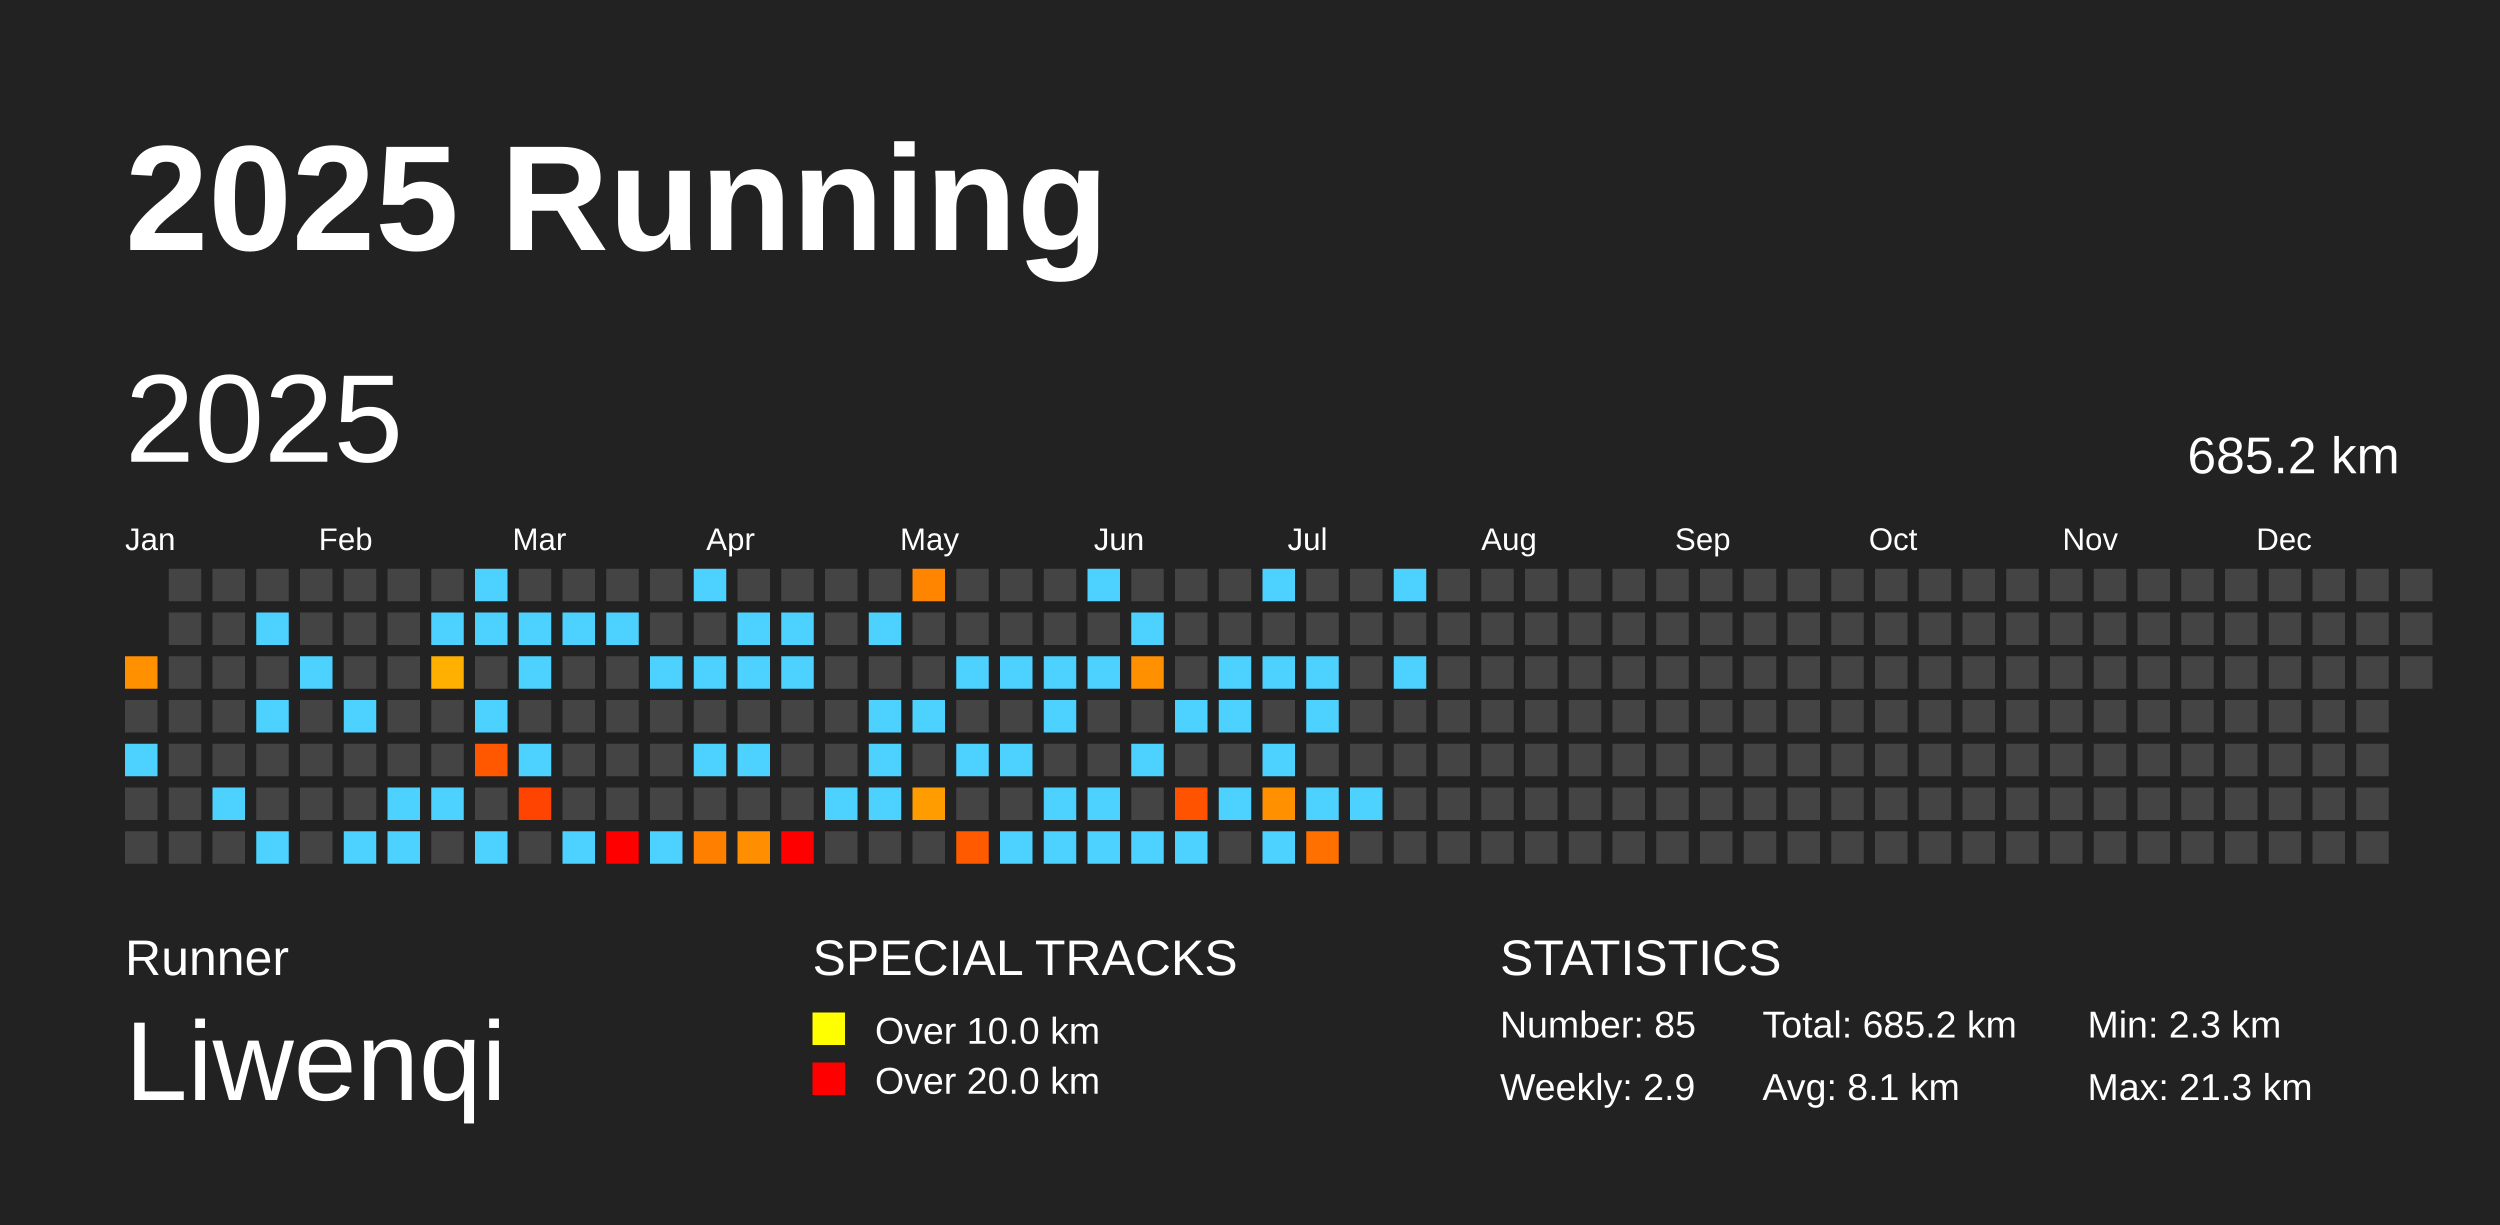
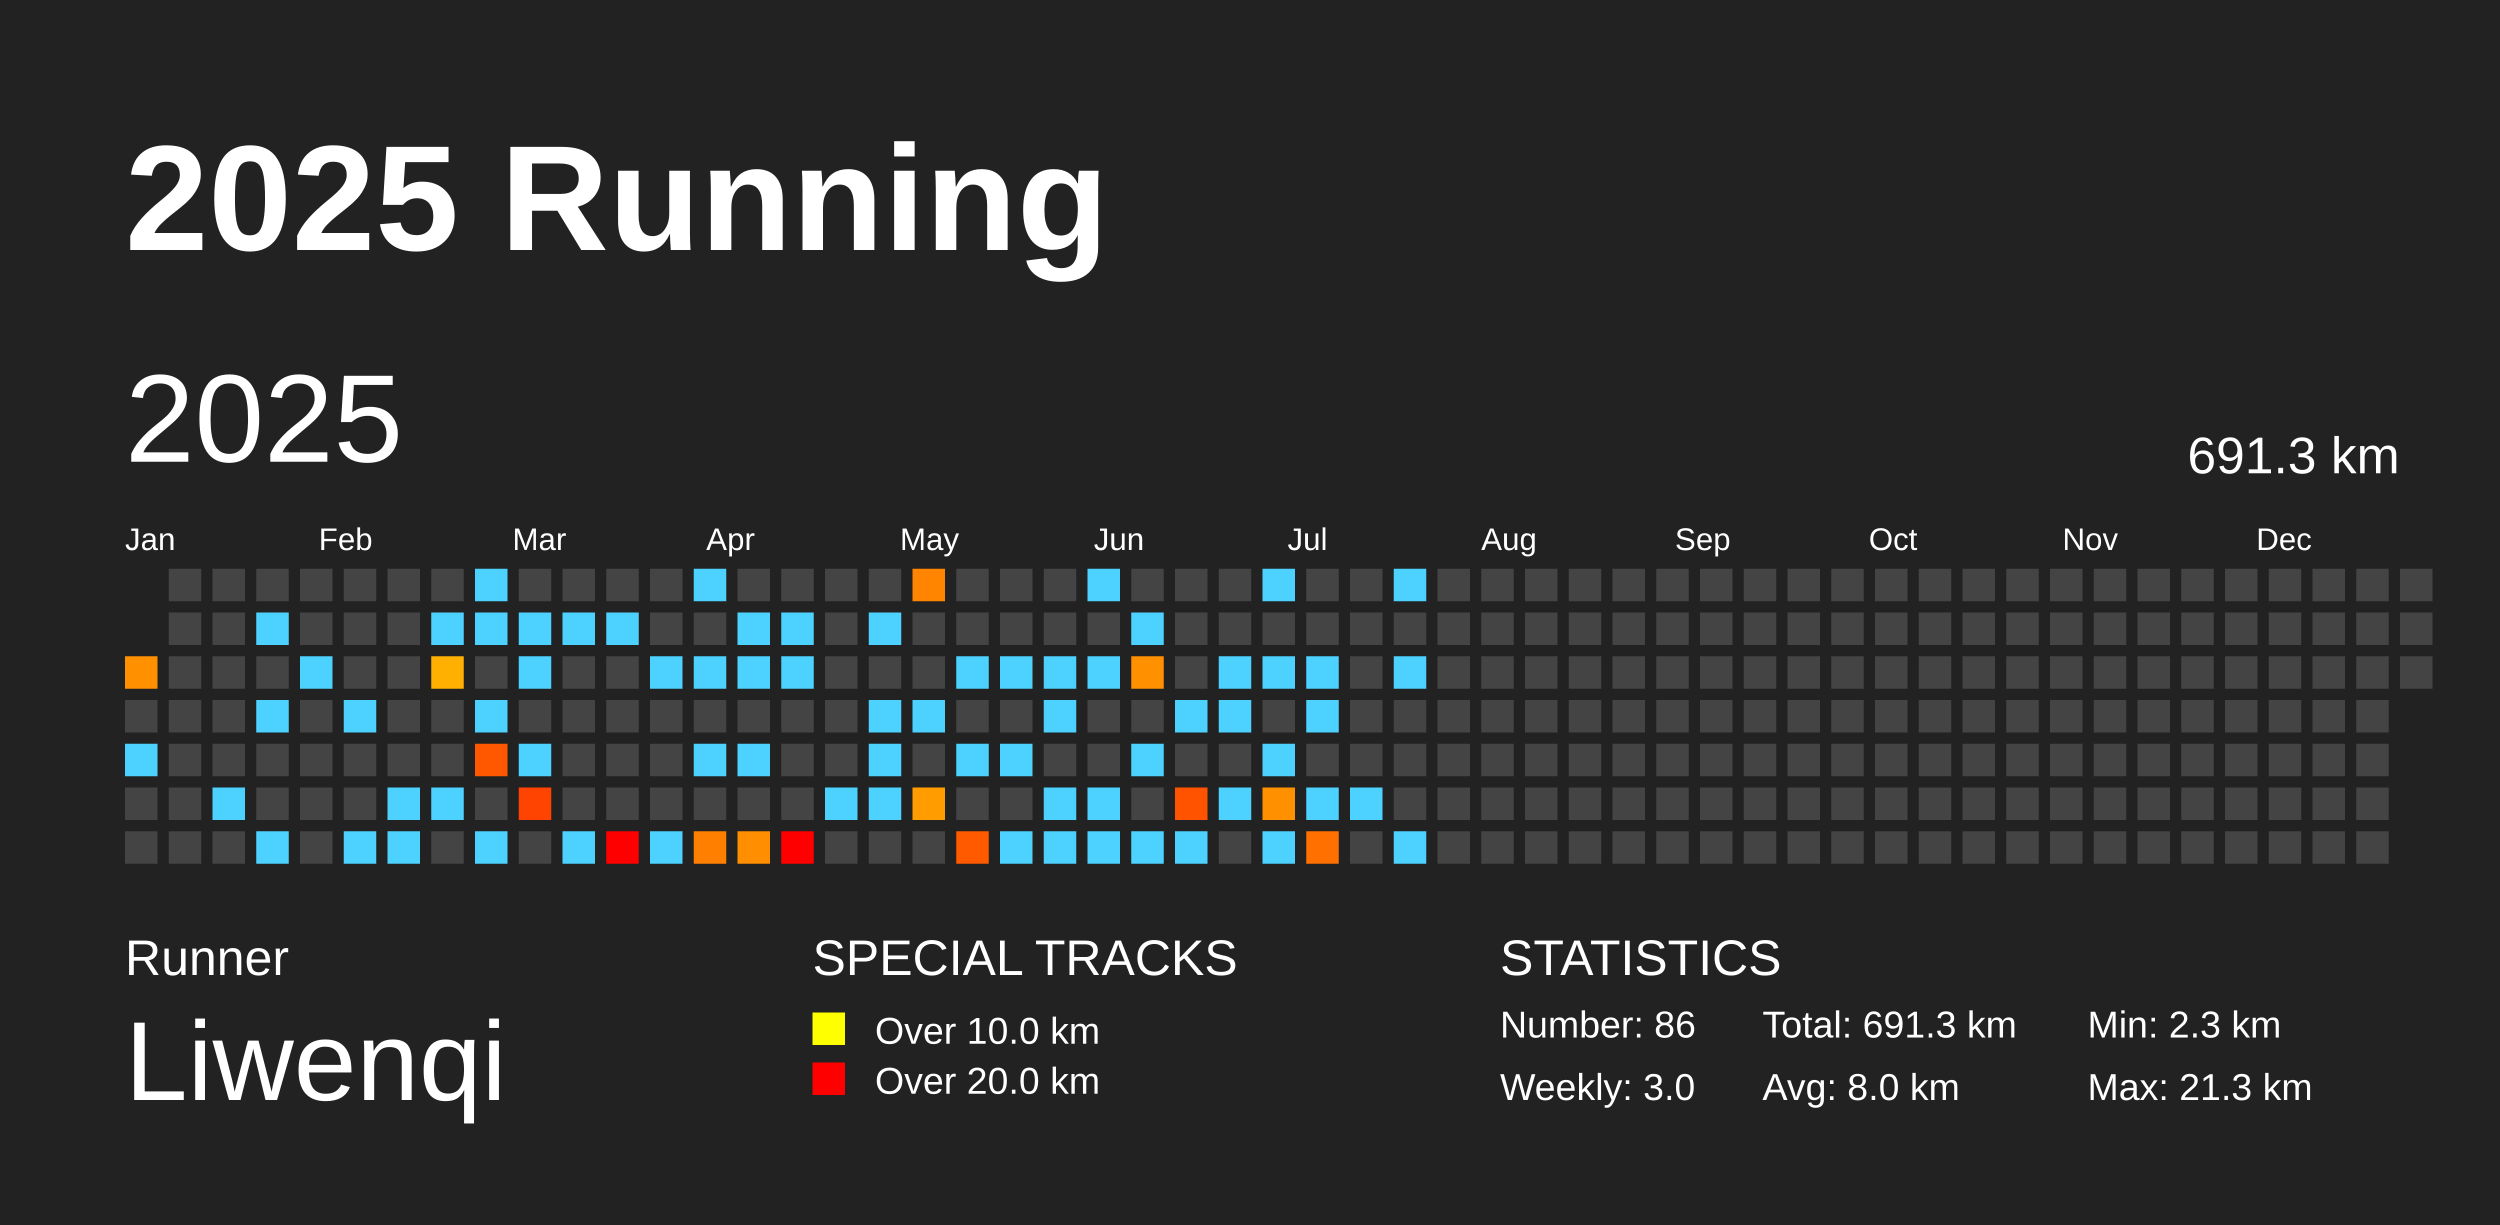
<svg xmlns="http://www.w3.org/2000/svg" baseProfile="full" height="98mm" version="1.1" viewBox="0,0,200,98" width="200mm">
  <defs />
  <rect fill="#222222" height="98" width="200" x="0" y="0" />
  <text fill="#FFFFFF" style="font-size:12px; font-family:Arial; font-weight:bold;" x="10" y="20">2025 Running</text>
  <text fill="#FFFFFF" style="font-size:4px; font-family:Arial" x="10" y="78">Runner</text>
  <text fill="#FFFFFF" style="font-size:9px; font-family:Arial" x="10" y="88">Liwenqi</text>
  <text fill="#FFFFFF" style="font-size:4px; font-family:Arial" x="65" y="78">SPECIAL TRACKS</text>
  <rect fill="yellow" height="2.6" width="2.6" x="65" y="81" />
  <text fill="#FFFFFF" style="font-size:3px; font-family:Arial" x="70" y="83.5">Over 10.0 km</text>
  <rect fill="red" height="2.6" width="2.6" x="65" y="85" />
  <text fill="#FFFFFF" style="font-size:3px; font-family:Arial" x="70" y="87.5">Over 20.0 km</text>
  <text fill="#FFFFFF" style="font-size:4px; font-family:Arial" x="120" y="78">STATISTICS</text>
-   <text fill="#FFFFFF" style="font-size:3px; font-family:Arial" x="120" y="83">Number: 85</text>
-   <text fill="#FFFFFF" style="font-size:3px; font-family:Arial" x="120" y="88">Weekly: 2.9</text>
-   <text fill="#FFFFFF" style="font-size:3px; font-family:Arial" x="141" y="83">Total: 685.2 km</text>
-   <text fill="#FFFFFF" style="font-size:3px; font-family:Arial" x="141" y="88">Avg: 8.1 km</text>
+   <text fill="#FFFFFF" style="font-size:3px; font-family:Arial" x="120" y="83">Number: 86</text>
+   <text fill="#FFFFFF" style="font-size:3px; font-family:Arial" x="120" y="88">Weekly: 3.0</text>
+   <text fill="#FFFFFF" style="font-size:3px; font-family:Arial" x="141" y="83">Total: 691.3 km</text>
+   <text fill="#FFFFFF" style="font-size:3px; font-family:Arial" x="141" y="88">Avg: 8.0 km</text>
  <text fill="#FFFFFF" style="font-size:3px; font-family:Arial" x="167" y="83">Min: 2.3 km</text>
  <text fill="#FFFFFF" style="font-size:3px; font-family:Arial" x="167" y="88">Max: 21.3 km</text>
  <text dominant-baseline="hanging" fill="#FFFFFF" style="font-size:10.0px; font-family:Arial;" x="10" y="30">2025</text>
-   <text dominant-baseline="hanging" fill="#FFFFFF" style="font-size:4.125px; font-family:Arial;" x="175" y="35">685.2 km</text>
+   <text dominant-baseline="hanging" fill="#FFFFFF" style="font-size:4.125px; font-family:Arial;" x="175" y="35">691.3 km</text>
  <text fill="#FFFFFF" style="font-size:2.5px; font-family:Arial" x="10.0" y="44">Jan</text>
  <text fill="#FFFFFF" style="font-size:2.5px; font-family:Arial" x="25.5" y="44">Feb</text>
  <text fill="#FFFFFF" style="font-size:2.5px; font-family:Arial" x="41.0" y="44">Mar</text>
  <text fill="#FFFFFF" style="font-size:2.5px; font-family:Arial" x="56.5" y="44">Apr</text>
  <text fill="#FFFFFF" style="font-size:2.5px; font-family:Arial" x="72.0" y="44">May</text>
  <text fill="#FFFFFF" style="font-size:2.5px; font-family:Arial" x="87.5" y="44">Jun</text>
  <text fill="#FFFFFF" style="font-size:2.5px; font-family:Arial" x="103.0" y="44">Jul</text>
  <text fill="#FFFFFF" style="font-size:2.5px; font-family:Arial" x="118.5" y="44">Aug</text>
  <text fill="#FFFFFF" style="font-size:2.5px; font-family:Arial" x="134.0" y="44">Sep</text>
  <text fill="#FFFFFF" style="font-size:2.5px; font-family:Arial" x="149.5" y="44">Oct</text>
  <text fill="#FFFFFF" style="font-size:2.5px; font-family:Arial" x="165.0" y="44">Nov</text>
  <text fill="#FFFFFF" style="font-size:2.5px; font-family:Arial" x="180.5" y="44">Dec</text>
  <rect fill="#ff9000" height="2.6" width="2.6" x="10.0" y="52.5" />
  <rect fill="#444444" height="2.6" width="2.6" x="10.0" y="56.0" />
  <rect fill="#4dd2ff" height="2.6" width="2.6" x="10.0" y="59.5" />
  <rect fill="#444444" height="2.6" width="2.6" x="10.0" y="63.0" />
  <rect fill="#444444" height="2.6" width="2.6" x="10.0" y="66.5" />
  <rect fill="#444444" height="2.6" width="2.6" x="13.5" y="45.5" />
  <rect fill="#444444" height="2.6" width="2.6" x="13.5" y="49.0" />
  <rect fill="#444444" height="2.6" width="2.6" x="13.5" y="52.5" />
  <rect fill="#444444" height="2.6" width="2.6" x="13.5" y="56.0" />
  <rect fill="#444444" height="2.6" width="2.6" x="13.5" y="59.5" />
  <rect fill="#444444" height="2.6" width="2.6" x="13.5" y="63.0" />
  <rect fill="#444444" height="2.6" width="2.6" x="13.5" y="66.5" />
  <rect fill="#444444" height="2.6" width="2.6" x="17.0" y="45.5" />
  <rect fill="#444444" height="2.6" width="2.6" x="17.0" y="49.0" />
  <rect fill="#444444" height="2.6" width="2.6" x="17.0" y="52.5" />
  <rect fill="#444444" height="2.6" width="2.6" x="17.0" y="56.0" />
  <rect fill="#444444" height="2.6" width="2.6" x="17.0" y="59.5" />
  <rect fill="#4dd2ff" height="2.6" width="2.6" x="17.0" y="63.0" />
  <rect fill="#444444" height="2.6" width="2.6" x="17.0" y="66.5" />
  <rect fill="#444444" height="2.6" width="2.6" x="20.5" y="45.5" />
  <rect fill="#4dd2ff" height="2.6" width="2.6" x="20.5" y="49.0" />
  <rect fill="#444444" height="2.6" width="2.6" x="20.5" y="52.5" />
  <rect fill="#4dd2ff" height="2.6" width="2.6" x="20.5" y="56.0" />
  <rect fill="#444444" height="2.6" width="2.6" x="20.5" y="59.5" />
  <rect fill="#444444" height="2.6" width="2.6" x="20.5" y="63.0" />
  <rect fill="#4dd2ff" height="2.6" width="2.6" x="20.5" y="66.5" />
  <rect fill="#444444" height="2.6" width="2.6" x="24.0" y="45.5" />
  <rect fill="#444444" height="2.6" width="2.6" x="24.0" y="49.0" />
  <rect fill="#4dd2ff" height="2.6" width="2.6" x="24.0" y="52.5" />
  <rect fill="#444444" height="2.6" width="2.6" x="24.0" y="56.0" />
  <rect fill="#444444" height="2.6" width="2.6" x="24.0" y="59.5" />
  <rect fill="#444444" height="2.6" width="2.6" x="24.0" y="63.0" />
  <rect fill="#444444" height="2.6" width="2.6" x="24.0" y="66.5" />
  <rect fill="#444444" height="2.6" width="2.6" x="27.5" y="45.5" />
  <rect fill="#444444" height="2.6" width="2.6" x="27.5" y="49.0" />
  <rect fill="#444444" height="2.6" width="2.6" x="27.5" y="52.5" />
  <rect fill="#4dd2ff" height="2.6" width="2.6" x="27.5" y="56.0" />
  <rect fill="#444444" height="2.6" width="2.6" x="27.5" y="59.5" />
  <rect fill="#444444" height="2.6" width="2.6" x="27.5" y="63.0" />
  <rect fill="#4dd2ff" height="2.6" width="2.6" x="27.5" y="66.5" />
  <rect fill="#444444" height="2.6" width="2.6" x="31.0" y="45.5" />
  <rect fill="#444444" height="2.6" width="2.6" x="31.0" y="49.0" />
  <rect fill="#444444" height="2.6" width="2.6" x="31.0" y="52.5" />
  <rect fill="#444444" height="2.6" width="2.6" x="31.0" y="56.0" />
  <rect fill="#444444" height="2.6" width="2.6" x="31.0" y="59.5" />
  <rect fill="#4dd2ff" height="2.6" width="2.6" x="31.0" y="63.0" />
  <rect fill="#4dd2ff" height="2.6" width="2.6" x="31.0" y="66.5" />
  <rect fill="#444444" height="2.6" width="2.6" x="34.5" y="45.5" />
  <rect fill="#4dd2ff" height="2.6" width="2.6" x="34.5" y="49.0" />
  <rect fill="#ffb000" height="2.6" width="2.6" x="34.5" y="52.5" />
  <rect fill="#444444" height="2.6" width="2.6" x="34.5" y="56.0" />
  <rect fill="#444444" height="2.6" width="2.6" x="34.5" y="59.5" />
  <rect fill="#4dd2ff" height="2.6" width="2.6" x="34.5" y="63.0" />
  <rect fill="#444444" height="2.6" width="2.6" x="34.5" y="66.5" />
  <rect fill="#4dd2ff" height="2.6" width="2.6" x="38.0" y="45.5" />
  <rect fill="#4dd2ff" height="2.6" width="2.6" x="38.0" y="49.0" />
  <rect fill="#444444" height="2.6" width="2.6" x="38.0" y="52.5" />
  <rect fill="#4dd2ff" height="2.6" width="2.6" x="38.0" y="56.0" />
  <rect fill="#ff5800" height="2.6" width="2.6" x="38.0" y="59.5" />
  <rect fill="#444444" height="2.6" width="2.6" x="38.0" y="63.0" />
  <rect fill="#4dd2ff" height="2.6" width="2.6" x="38.0" y="66.5" />
  <rect fill="#444444" height="2.6" width="2.6" x="41.5" y="45.5" />
  <rect fill="#4dd2ff" height="2.6" width="2.6" x="41.5" y="49.0" />
  <rect fill="#4dd2ff" height="2.6" width="2.6" x="41.5" y="52.5" />
  <rect fill="#444444" height="2.6" width="2.6" x="41.5" y="56.0" />
  <rect fill="#4dd2ff" height="2.6" width="2.6" x="41.5" y="59.5" />
  <rect fill="#ff4300" height="2.6" width="2.6" x="41.5" y="63.0" />
  <rect fill="#444444" height="2.6" width="2.6" x="41.5" y="66.5" />
  <rect fill="#444444" height="2.6" width="2.6" x="45.0" y="45.5" />
  <rect fill="#4dd2ff" height="2.6" width="2.6" x="45.0" y="49.0" />
  <rect fill="#444444" height="2.6" width="2.6" x="45.0" y="52.5" />
  <rect fill="#444444" height="2.6" width="2.6" x="45.0" y="56.0" />
  <rect fill="#444444" height="2.6" width="2.6" x="45.0" y="59.5" />
  <rect fill="#444444" height="2.6" width="2.6" x="45.0" y="63.0" />
  <rect fill="#4dd2ff" height="2.6" width="2.6" x="45.0" y="66.5" />
  <rect fill="#444444" height="2.6" width="2.6" x="48.5" y="45.5" />
  <rect fill="#4dd2ff" height="2.6" width="2.6" x="48.5" y="49.0" />
  <rect fill="#444444" height="2.6" width="2.6" x="48.5" y="52.5" />
  <rect fill="#444444" height="2.6" width="2.6" x="48.5" y="56.0" />
  <rect fill="#444444" height="2.6" width="2.6" x="48.5" y="59.5" />
  <rect fill="#444444" height="2.6" width="2.6" x="48.5" y="63.0" />
  <rect fill="red" height="2.6" width="2.6" x="48.5" y="66.5" />
  <rect fill="#444444" height="2.6" width="2.6" x="52.0" y="45.5" />
  <rect fill="#444444" height="2.6" width="2.6" x="52.0" y="49.0" />
  <rect fill="#4dd2ff" height="2.6" width="2.6" x="52.0" y="52.5" />
  <rect fill="#444444" height="2.6" width="2.6" x="52.0" y="56.0" />
  <rect fill="#444444" height="2.6" width="2.6" x="52.0" y="59.5" />
  <rect fill="#444444" height="2.6" width="2.6" x="52.0" y="63.0" />
  <rect fill="#4dd2ff" height="2.6" width="2.6" x="52.0" y="66.5" />
  <rect fill="#4dd2ff" height="2.6" width="2.6" x="55.5" y="45.5" />
  <rect fill="#444444" height="2.6" width="2.6" x="55.5" y="49.0" />
  <rect fill="#4dd2ff" height="2.6" width="2.6" x="55.5" y="52.5" />
  <rect fill="#444444" height="2.6" width="2.6" x="55.5" y="56.0" />
  <rect fill="#4dd2ff" height="2.6" width="2.6" x="55.5" y="59.5" />
  <rect fill="#444444" height="2.6" width="2.6" x="55.5" y="63.0" />
  <rect fill="#ff7f00" height="2.6" width="2.6" x="55.5" y="66.5" />
  <rect fill="#444444" height="2.6" width="2.6" x="59.0" y="45.5" />
  <rect fill="#4dd2ff" height="2.6" width="2.6" x="59.0" y="49.0" />
  <rect fill="#4dd2ff" height="2.6" width="2.6" x="59.0" y="52.5" />
  <rect fill="#444444" height="2.6" width="2.6" x="59.0" y="56.0" />
  <rect fill="#4dd2ff" height="2.6" width="2.6" x="59.0" y="59.5" />
  <rect fill="#444444" height="2.6" width="2.6" x="59.0" y="63.0" />
  <rect fill="#ff8e00" height="2.6" width="2.6" x="59.0" y="66.5" />
  <rect fill="#444444" height="2.6" width="2.6" x="62.5" y="45.5" />
  <rect fill="#4dd2ff" height="2.6" width="2.6" x="62.5" y="49.0" />
  <rect fill="#4dd2ff" height="2.6" width="2.6" x="62.5" y="52.5" />
  <rect fill="#444444" height="2.6" width="2.6" x="62.5" y="56.0" />
  <rect fill="#444444" height="2.6" width="2.6" x="62.5" y="59.5" />
  <rect fill="#444444" height="2.6" width="2.6" x="62.5" y="63.0" />
  <rect fill="red" height="2.6" width="2.6" x="62.5" y="66.5" />
  <rect fill="#444444" height="2.6" width="2.6" x="66.0" y="45.5" />
  <rect fill="#444444" height="2.6" width="2.6" x="66.0" y="49.0" />
  <rect fill="#444444" height="2.6" width="2.6" x="66.0" y="52.5" />
  <rect fill="#444444" height="2.6" width="2.6" x="66.0" y="56.0" />
  <rect fill="#444444" height="2.6" width="2.6" x="66.0" y="59.5" />
  <rect fill="#4dd2ff" height="2.6" width="2.6" x="66.0" y="63.0" />
  <rect fill="#444444" height="2.6" width="2.6" x="66.0" y="66.5" />
  <rect fill="#444444" height="2.6" width="2.6" x="69.5" y="45.5" />
  <rect fill="#4dd2ff" height="2.6" width="2.6" x="69.5" y="49.0" />
  <rect fill="#444444" height="2.6" width="2.6" x="69.5" y="52.5" />
  <rect fill="#4dd2ff" height="2.6" width="2.6" x="69.5" y="56.0" />
  <rect fill="#4dd2ff" height="2.6" width="2.6" x="69.5" y="59.5" />
  <rect fill="#4dd2ff" height="2.6" width="2.6" x="69.5" y="63.0" />
  <rect fill="#444444" height="2.6" width="2.6" x="69.5" y="66.5" />
  <rect fill="#ff8400" height="2.6" width="2.6" x="73.0" y="45.5" />
  <rect fill="#444444" height="2.6" width="2.6" x="73.0" y="49.0" />
  <rect fill="#444444" height="2.6" width="2.6" x="73.0" y="52.5" />
  <rect fill="#4dd2ff" height="2.6" width="2.6" x="73.0" y="56.0" />
  <rect fill="#444444" height="2.6" width="2.6" x="73.0" y="59.5" />
  <rect fill="#ff9d00" height="2.6" width="2.6" x="73.0" y="63.0" />
  <rect fill="#444444" height="2.6" width="2.6" x="73.0" y="66.5" />
  <rect fill="#444444" height="2.6" width="2.6" x="76.5" y="45.5" />
  <rect fill="#444444" height="2.6" width="2.6" x="76.5" y="49.0" />
  <rect fill="#4dd2ff" height="2.6" width="2.6" x="76.5" y="52.5" />
  <rect fill="#444444" height="2.6" width="2.6" x="76.5" y="56.0" />
  <rect fill="#4dd2ff" height="2.6" width="2.6" x="76.5" y="59.5" />
  <rect fill="#444444" height="2.6" width="2.6" x="76.5" y="63.0" />
  <rect fill="#ff5a00" height="2.6" width="2.6" x="76.5" y="66.5" />
  <rect fill="#444444" height="2.6" width="2.6" x="80.0" y="45.5" />
  <rect fill="#444444" height="2.6" width="2.6" x="80.0" y="49.0" />
  <rect fill="#4dd2ff" height="2.6" width="2.6" x="80.0" y="52.5" />
  <rect fill="#444444" height="2.6" width="2.6" x="80.0" y="56.0" />
  <rect fill="#4dd2ff" height="2.6" width="2.6" x="80.0" y="59.5" />
  <rect fill="#444444" height="2.6" width="2.6" x="80.0" y="63.0" />
  <rect fill="#4dd2ff" height="2.6" width="2.6" x="80.0" y="66.5" />
  <rect fill="#444444" height="2.6" width="2.6" x="83.5" y="45.5" />
  <rect fill="#444444" height="2.6" width="2.6" x="83.5" y="49.0" />
  <rect fill="#4dd2ff" height="2.6" width="2.6" x="83.5" y="52.5" />
  <rect fill="#4dd2ff" height="2.6" width="2.6" x="83.5" y="56.0" />
  <rect fill="#444444" height="2.6" width="2.6" x="83.5" y="59.5" />
  <rect fill="#4dd2ff" height="2.6" width="2.6" x="83.5" y="63.0" />
  <rect fill="#4dd2ff" height="2.6" width="2.6" x="83.5" y="66.5" />
  <rect fill="#4dd2ff" height="2.6" width="2.6" x="87.0" y="45.5" />
  <rect fill="#444444" height="2.6" width="2.6" x="87.0" y="49.0" />
  <rect fill="#4dd2ff" height="2.6" width="2.6" x="87.0" y="52.5" />
  <rect fill="#444444" height="2.6" width="2.6" x="87.0" y="56.0" />
  <rect fill="#444444" height="2.6" width="2.6" x="87.0" y="59.5" />
  <rect fill="#4dd2ff" height="2.6" width="2.6" x="87.0" y="63.0" />
  <rect fill="#4dd2ff" height="2.6" width="2.6" x="87.0" y="66.5" />
  <rect fill="#444444" height="2.6" width="2.6" x="90.5" y="45.5" />
  <rect fill="#4dd2ff" height="2.6" width="2.6" x="90.5" y="49.0" />
  <rect fill="#ff9000" height="2.6" width="2.6" x="90.5" y="52.5" />
  <rect fill="#444444" height="2.6" width="2.6" x="90.5" y="56.0" />
  <rect fill="#4dd2ff" height="2.6" width="2.6" x="90.5" y="59.5" />
  <rect fill="#444444" height="2.6" width="2.6" x="90.5" y="63.0" />
  <rect fill="#4dd2ff" height="2.6" width="2.6" x="90.5" y="66.5" />
  <rect fill="#444444" height="2.6" width="2.6" x="94.0" y="45.5" />
  <rect fill="#444444" height="2.6" width="2.6" x="94.0" y="49.0" />
  <rect fill="#444444" height="2.6" width="2.6" x="94.0" y="52.5" />
  <rect fill="#4dd2ff" height="2.6" width="2.6" x="94.0" y="56.0" />
  <rect fill="#444444" height="2.6" width="2.6" x="94.0" y="59.5" />
  <rect fill="#ff5300" height="2.6" width="2.6" x="94.0" y="63.0" />
  <rect fill="#4dd2ff" height="2.6" width="2.6" x="94.0" y="66.5" />
  <rect fill="#444444" height="2.6" width="2.6" x="97.5" y="45.5" />
  <rect fill="#444444" height="2.6" width="2.6" x="97.5" y="49.0" />
  <rect fill="#4dd2ff" height="2.6" width="2.6" x="97.5" y="52.5" />
  <rect fill="#4dd2ff" height="2.6" width="2.6" x="97.5" y="56.0" />
  <rect fill="#444444" height="2.6" width="2.6" x="97.5" y="59.5" />
  <rect fill="#4dd2ff" height="2.6" width="2.6" x="97.5" y="63.0" />
  <rect fill="#444444" height="2.6" width="2.6" x="97.5" y="66.5" />
  <rect fill="#4dd2ff" height="2.6" width="2.6" x="101.0" y="45.5" />
  <rect fill="#444444" height="2.6" width="2.6" x="101.0" y="49.0" />
  <rect fill="#4dd2ff" height="2.6" width="2.6" x="101.0" y="52.5" />
  <rect fill="#444444" height="2.6" width="2.6" x="101.0" y="56.0" />
  <rect fill="#4dd2ff" height="2.6" width="2.6" x="101.0" y="59.5" />
  <rect fill="#ff9000" height="2.6" width="2.6" x="101.0" y="63.0" />
  <rect fill="#4dd2ff" height="2.6" width="2.6" x="101.0" y="66.5" />
  <rect fill="#444444" height="2.6" width="2.6" x="104.5" y="45.5" />
  <rect fill="#444444" height="2.6" width="2.6" x="104.5" y="49.0" />
  <rect fill="#4dd2ff" height="2.6" width="2.6" x="104.5" y="52.5" />
  <rect fill="#4dd2ff" height="2.6" width="2.6" x="104.5" y="56.0" />
  <rect fill="#444444" height="2.6" width="2.6" x="104.5" y="59.5" />
  <rect fill="#4dd2ff" height="2.6" width="2.6" x="104.5" y="63.0" />
  <rect fill="#ff7000" height="2.6" width="2.6" x="104.5" y="66.5" />
  <rect fill="#444444" height="2.6" width="2.6" x="108.0" y="45.5" />
  <rect fill="#444444" height="2.6" width="2.6" x="108.0" y="49.0" />
  <rect fill="#444444" height="2.6" width="2.6" x="108.0" y="52.5" />
  <rect fill="#444444" height="2.6" width="2.6" x="108.0" y="56.0" />
  <rect fill="#444444" height="2.6" width="2.6" x="108.0" y="59.5" />
  <rect fill="#4dd2ff" height="2.6" width="2.6" x="108.0" y="63.0" />
  <rect fill="#444444" height="2.6" width="2.6" x="108.0" y="66.5" />
  <rect fill="#4dd2ff" height="2.6" width="2.6" x="111.5" y="45.5" />
  <rect fill="#444444" height="2.6" width="2.6" x="111.5" y="49.0" />
  <rect fill="#4dd2ff" height="2.6" width="2.6" x="111.5" y="52.5" />
  <rect fill="#444444" height="2.6" width="2.6" x="111.5" y="56.0" />
  <rect fill="#444444" height="2.6" width="2.6" x="111.5" y="59.5" />
  <rect fill="#444444" height="2.6" width="2.6" x="111.5" y="63.0" />
-   <rect fill="#444444" height="2.6" width="2.6" x="111.5" y="66.5" />
+   <rect fill="#4dd2ff" height="2.6" width="2.6" x="111.5" y="66.5" />
  <rect fill="#444444" height="2.6" width="2.6" x="115.0" y="45.5" />
  <rect fill="#444444" height="2.6" width="2.6" x="115.0" y="49.0" />
  <rect fill="#444444" height="2.6" width="2.6" x="115.0" y="52.5" />
  <rect fill="#444444" height="2.6" width="2.6" x="115.0" y="56.0" />
  <rect fill="#444444" height="2.6" width="2.6" x="115.0" y="59.5" />
  <rect fill="#444444" height="2.6" width="2.6" x="115.0" y="63.0" />
  <rect fill="#444444" height="2.6" width="2.6" x="115.0" y="66.5" />
  <rect fill="#444444" height="2.6" width="2.6" x="118.5" y="45.5" />
  <rect fill="#444444" height="2.6" width="2.6" x="118.5" y="49.0" />
  <rect fill="#444444" height="2.6" width="2.6" x="118.5" y="52.5" />
  <rect fill="#444444" height="2.6" width="2.6" x="118.5" y="56.0" />
  <rect fill="#444444" height="2.6" width="2.6" x="118.5" y="59.5" />
  <rect fill="#444444" height="2.6" width="2.6" x="118.5" y="63.0" />
  <rect fill="#444444" height="2.6" width="2.6" x="118.5" y="66.5" />
  <rect fill="#444444" height="2.6" width="2.6" x="122.0" y="45.5" />
  <rect fill="#444444" height="2.6" width="2.6" x="122.0" y="49.0" />
  <rect fill="#444444" height="2.6" width="2.6" x="122.0" y="52.5" />
  <rect fill="#444444" height="2.6" width="2.6" x="122.0" y="56.0" />
  <rect fill="#444444" height="2.6" width="2.6" x="122.0" y="59.5" />
  <rect fill="#444444" height="2.6" width="2.6" x="122.0" y="63.0" />
  <rect fill="#444444" height="2.6" width="2.6" x="122.0" y="66.5" />
  <rect fill="#444444" height="2.6" width="2.6" x="125.5" y="45.5" />
  <rect fill="#444444" height="2.6" width="2.6" x="125.5" y="49.0" />
  <rect fill="#444444" height="2.6" width="2.6" x="125.5" y="52.5" />
  <rect fill="#444444" height="2.6" width="2.6" x="125.5" y="56.0" />
  <rect fill="#444444" height="2.6" width="2.6" x="125.5" y="59.5" />
  <rect fill="#444444" height="2.6" width="2.6" x="125.5" y="63.0" />
  <rect fill="#444444" height="2.6" width="2.6" x="125.5" y="66.5" />
  <rect fill="#444444" height="2.6" width="2.6" x="129.0" y="45.5" />
  <rect fill="#444444" height="2.6" width="2.6" x="129.0" y="49.0" />
  <rect fill="#444444" height="2.6" width="2.6" x="129.0" y="52.5" />
  <rect fill="#444444" height="2.6" width="2.6" x="129.0" y="56.0" />
  <rect fill="#444444" height="2.6" width="2.6" x="129.0" y="59.5" />
  <rect fill="#444444" height="2.6" width="2.6" x="129.0" y="63.0" />
  <rect fill="#444444" height="2.6" width="2.6" x="129.0" y="66.5" />
  <rect fill="#444444" height="2.6" width="2.6" x="132.5" y="45.5" />
  <rect fill="#444444" height="2.6" width="2.6" x="132.5" y="49.0" />
  <rect fill="#444444" height="2.6" width="2.6" x="132.5" y="52.5" />
  <rect fill="#444444" height="2.6" width="2.6" x="132.5" y="56.0" />
  <rect fill="#444444" height="2.6" width="2.6" x="132.5" y="59.5" />
  <rect fill="#444444" height="2.6" width="2.6" x="132.5" y="63.0" />
  <rect fill="#444444" height="2.6" width="2.6" x="132.5" y="66.5" />
  <rect fill="#444444" height="2.6" width="2.6" x="136.0" y="45.5" />
  <rect fill="#444444" height="2.6" width="2.6" x="136.0" y="49.0" />
  <rect fill="#444444" height="2.6" width="2.6" x="136.0" y="52.5" />
  <rect fill="#444444" height="2.6" width="2.6" x="136.0" y="56.0" />
  <rect fill="#444444" height="2.6" width="2.6" x="136.0" y="59.5" />
  <rect fill="#444444" height="2.6" width="2.6" x="136.0" y="63.0" />
  <rect fill="#444444" height="2.6" width="2.6" x="136.0" y="66.5" />
  <rect fill="#444444" height="2.6" width="2.6" x="139.5" y="45.5" />
  <rect fill="#444444" height="2.6" width="2.6" x="139.5" y="49.0" />
  <rect fill="#444444" height="2.6" width="2.6" x="139.5" y="52.5" />
  <rect fill="#444444" height="2.6" width="2.6" x="139.5" y="56.0" />
  <rect fill="#444444" height="2.6" width="2.6" x="139.5" y="59.5" />
  <rect fill="#444444" height="2.6" width="2.6" x="139.5" y="63.0" />
  <rect fill="#444444" height="2.6" width="2.6" x="139.5" y="66.5" />
  <rect fill="#444444" height="2.6" width="2.6" x="143.0" y="45.5" />
  <rect fill="#444444" height="2.6" width="2.6" x="143.0" y="49.0" />
  <rect fill="#444444" height="2.6" width="2.6" x="143.0" y="52.5" />
  <rect fill="#444444" height="2.6" width="2.6" x="143.0" y="56.0" />
  <rect fill="#444444" height="2.6" width="2.6" x="143.0" y="59.5" />
  <rect fill="#444444" height="2.6" width="2.6" x="143.0" y="63.0" />
  <rect fill="#444444" height="2.6" width="2.6" x="143.0" y="66.5" />
  <rect fill="#444444" height="2.6" width="2.6" x="146.5" y="45.5" />
  <rect fill="#444444" height="2.6" width="2.6" x="146.5" y="49.0" />
  <rect fill="#444444" height="2.6" width="2.6" x="146.5" y="52.5" />
  <rect fill="#444444" height="2.6" width="2.6" x="146.5" y="56.0" />
  <rect fill="#444444" height="2.6" width="2.6" x="146.5" y="59.5" />
  <rect fill="#444444" height="2.6" width="2.6" x="146.5" y="63.0" />
  <rect fill="#444444" height="2.6" width="2.6" x="146.5" y="66.5" />
  <rect fill="#444444" height="2.6" width="2.6" x="150.0" y="45.5" />
  <rect fill="#444444" height="2.6" width="2.6" x="150.0" y="49.0" />
  <rect fill="#444444" height="2.6" width="2.6" x="150.0" y="52.5" />
  <rect fill="#444444" height="2.6" width="2.6" x="150.0" y="56.0" />
  <rect fill="#444444" height="2.6" width="2.6" x="150.0" y="59.5" />
  <rect fill="#444444" height="2.6" width="2.6" x="150.0" y="63.0" />
  <rect fill="#444444" height="2.6" width="2.6" x="150.0" y="66.5" />
  <rect fill="#444444" height="2.6" width="2.6" x="153.5" y="45.5" />
  <rect fill="#444444" height="2.6" width="2.6" x="153.5" y="49.0" />
  <rect fill="#444444" height="2.6" width="2.6" x="153.5" y="52.5" />
  <rect fill="#444444" height="2.6" width="2.6" x="153.5" y="56.0" />
  <rect fill="#444444" height="2.6" width="2.6" x="153.5" y="59.5" />
  <rect fill="#444444" height="2.6" width="2.6" x="153.5" y="63.0" />
  <rect fill="#444444" height="2.6" width="2.6" x="153.5" y="66.5" />
  <rect fill="#444444" height="2.6" width="2.6" x="157.0" y="45.5" />
  <rect fill="#444444" height="2.6" width="2.6" x="157.0" y="49.0" />
  <rect fill="#444444" height="2.6" width="2.6" x="157.0" y="52.5" />
  <rect fill="#444444" height="2.6" width="2.6" x="157.0" y="56.0" />
  <rect fill="#444444" height="2.6" width="2.6" x="157.0" y="59.5" />
  <rect fill="#444444" height="2.6" width="2.6" x="157.0" y="63.0" />
  <rect fill="#444444" height="2.6" width="2.6" x="157.0" y="66.5" />
  <rect fill="#444444" height="2.6" width="2.6" x="160.5" y="45.5" />
  <rect fill="#444444" height="2.6" width="2.6" x="160.5" y="49.0" />
  <rect fill="#444444" height="2.6" width="2.6" x="160.5" y="52.5" />
  <rect fill="#444444" height="2.6" width="2.6" x="160.5" y="56.0" />
  <rect fill="#444444" height="2.6" width="2.6" x="160.5" y="59.5" />
  <rect fill="#444444" height="2.6" width="2.6" x="160.5" y="63.0" />
  <rect fill="#444444" height="2.6" width="2.6" x="160.5" y="66.5" />
  <rect fill="#444444" height="2.6" width="2.6" x="164.0" y="45.5" />
  <rect fill="#444444" height="2.6" width="2.6" x="164.0" y="49.0" />
  <rect fill="#444444" height="2.6" width="2.6" x="164.0" y="52.5" />
  <rect fill="#444444" height="2.6" width="2.6" x="164.0" y="56.0" />
  <rect fill="#444444" height="2.6" width="2.6" x="164.0" y="59.5" />
  <rect fill="#444444" height="2.6" width="2.6" x="164.0" y="63.0" />
  <rect fill="#444444" height="2.6" width="2.6" x="164.0" y="66.5" />
  <rect fill="#444444" height="2.6" width="2.6" x="167.5" y="45.5" />
  <rect fill="#444444" height="2.6" width="2.6" x="167.5" y="49.0" />
  <rect fill="#444444" height="2.6" width="2.6" x="167.5" y="52.5" />
  <rect fill="#444444" height="2.6" width="2.6" x="167.5" y="56.0" />
  <rect fill="#444444" height="2.6" width="2.6" x="167.5" y="59.5" />
  <rect fill="#444444" height="2.6" width="2.6" x="167.5" y="63.0" />
  <rect fill="#444444" height="2.6" width="2.6" x="167.5" y="66.5" />
  <rect fill="#444444" height="2.6" width="2.6" x="171.0" y="45.5" />
  <rect fill="#444444" height="2.6" width="2.6" x="171.0" y="49.0" />
  <rect fill="#444444" height="2.6" width="2.6" x="171.0" y="52.5" />
  <rect fill="#444444" height="2.6" width="2.6" x="171.0" y="56.0" />
  <rect fill="#444444" height="2.6" width="2.6" x="171.0" y="59.5" />
  <rect fill="#444444" height="2.6" width="2.6" x="171.0" y="63.0" />
  <rect fill="#444444" height="2.6" width="2.6" x="171.0" y="66.5" />
  <rect fill="#444444" height="2.6" width="2.6" x="174.5" y="45.5" />
  <rect fill="#444444" height="2.6" width="2.6" x="174.5" y="49.0" />
  <rect fill="#444444" height="2.6" width="2.6" x="174.5" y="52.5" />
  <rect fill="#444444" height="2.6" width="2.6" x="174.5" y="56.0" />
  <rect fill="#444444" height="2.6" width="2.6" x="174.5" y="59.5" />
  <rect fill="#444444" height="2.6" width="2.6" x="174.5" y="63.0" />
  <rect fill="#444444" height="2.6" width="2.6" x="174.5" y="66.5" />
  <rect fill="#444444" height="2.6" width="2.6" x="178.0" y="45.5" />
  <rect fill="#444444" height="2.6" width="2.6" x="178.0" y="49.0" />
  <rect fill="#444444" height="2.6" width="2.6" x="178.0" y="52.5" />
  <rect fill="#444444" height="2.6" width="2.6" x="178.0" y="56.0" />
  <rect fill="#444444" height="2.6" width="2.6" x="178.0" y="59.5" />
  <rect fill="#444444" height="2.6" width="2.6" x="178.0" y="63.0" />
  <rect fill="#444444" height="2.6" width="2.6" x="178.0" y="66.5" />
  <rect fill="#444444" height="2.6" width="2.6" x="181.5" y="45.5" />
  <rect fill="#444444" height="2.6" width="2.6" x="181.5" y="49.0" />
  <rect fill="#444444" height="2.6" width="2.6" x="181.5" y="52.5" />
  <rect fill="#444444" height="2.6" width="2.6" x="181.5" y="56.0" />
  <rect fill="#444444" height="2.6" width="2.6" x="181.5" y="59.5" />
  <rect fill="#444444" height="2.6" width="2.6" x="181.5" y="63.0" />
  <rect fill="#444444" height="2.6" width="2.6" x="181.5" y="66.5" />
  <rect fill="#444444" height="2.6" width="2.6" x="185.0" y="45.5" />
  <rect fill="#444444" height="2.6" width="2.6" x="185.0" y="49.0" />
  <rect fill="#444444" height="2.6" width="2.6" x="185.0" y="52.5" />
  <rect fill="#444444" height="2.6" width="2.6" x="185.0" y="56.0" />
  <rect fill="#444444" height="2.6" width="2.6" x="185.0" y="59.5" />
  <rect fill="#444444" height="2.6" width="2.6" x="185.0" y="63.0" />
  <rect fill="#444444" height="2.6" width="2.6" x="185.0" y="66.5" />
  <rect fill="#444444" height="2.6" width="2.6" x="188.5" y="45.5" />
  <rect fill="#444444" height="2.6" width="2.6" x="188.5" y="49.0" />
  <rect fill="#444444" height="2.6" width="2.6" x="188.5" y="52.5" />
  <rect fill="#444444" height="2.6" width="2.6" x="188.5" y="56.0" />
  <rect fill="#444444" height="2.6" width="2.6" x="188.5" y="59.5" />
  <rect fill="#444444" height="2.6" width="2.6" x="188.5" y="63.0" />
  <rect fill="#444444" height="2.6" width="2.6" x="188.5" y="66.5" />
  <rect fill="#444444" height="2.6" width="2.6" x="192.0" y="45.5" />
  <rect fill="#444444" height="2.6" width="2.6" x="192.0" y="49.0" />
  <rect fill="#444444" height="2.6" width="2.6" x="192.0" y="52.5" />
</svg>
